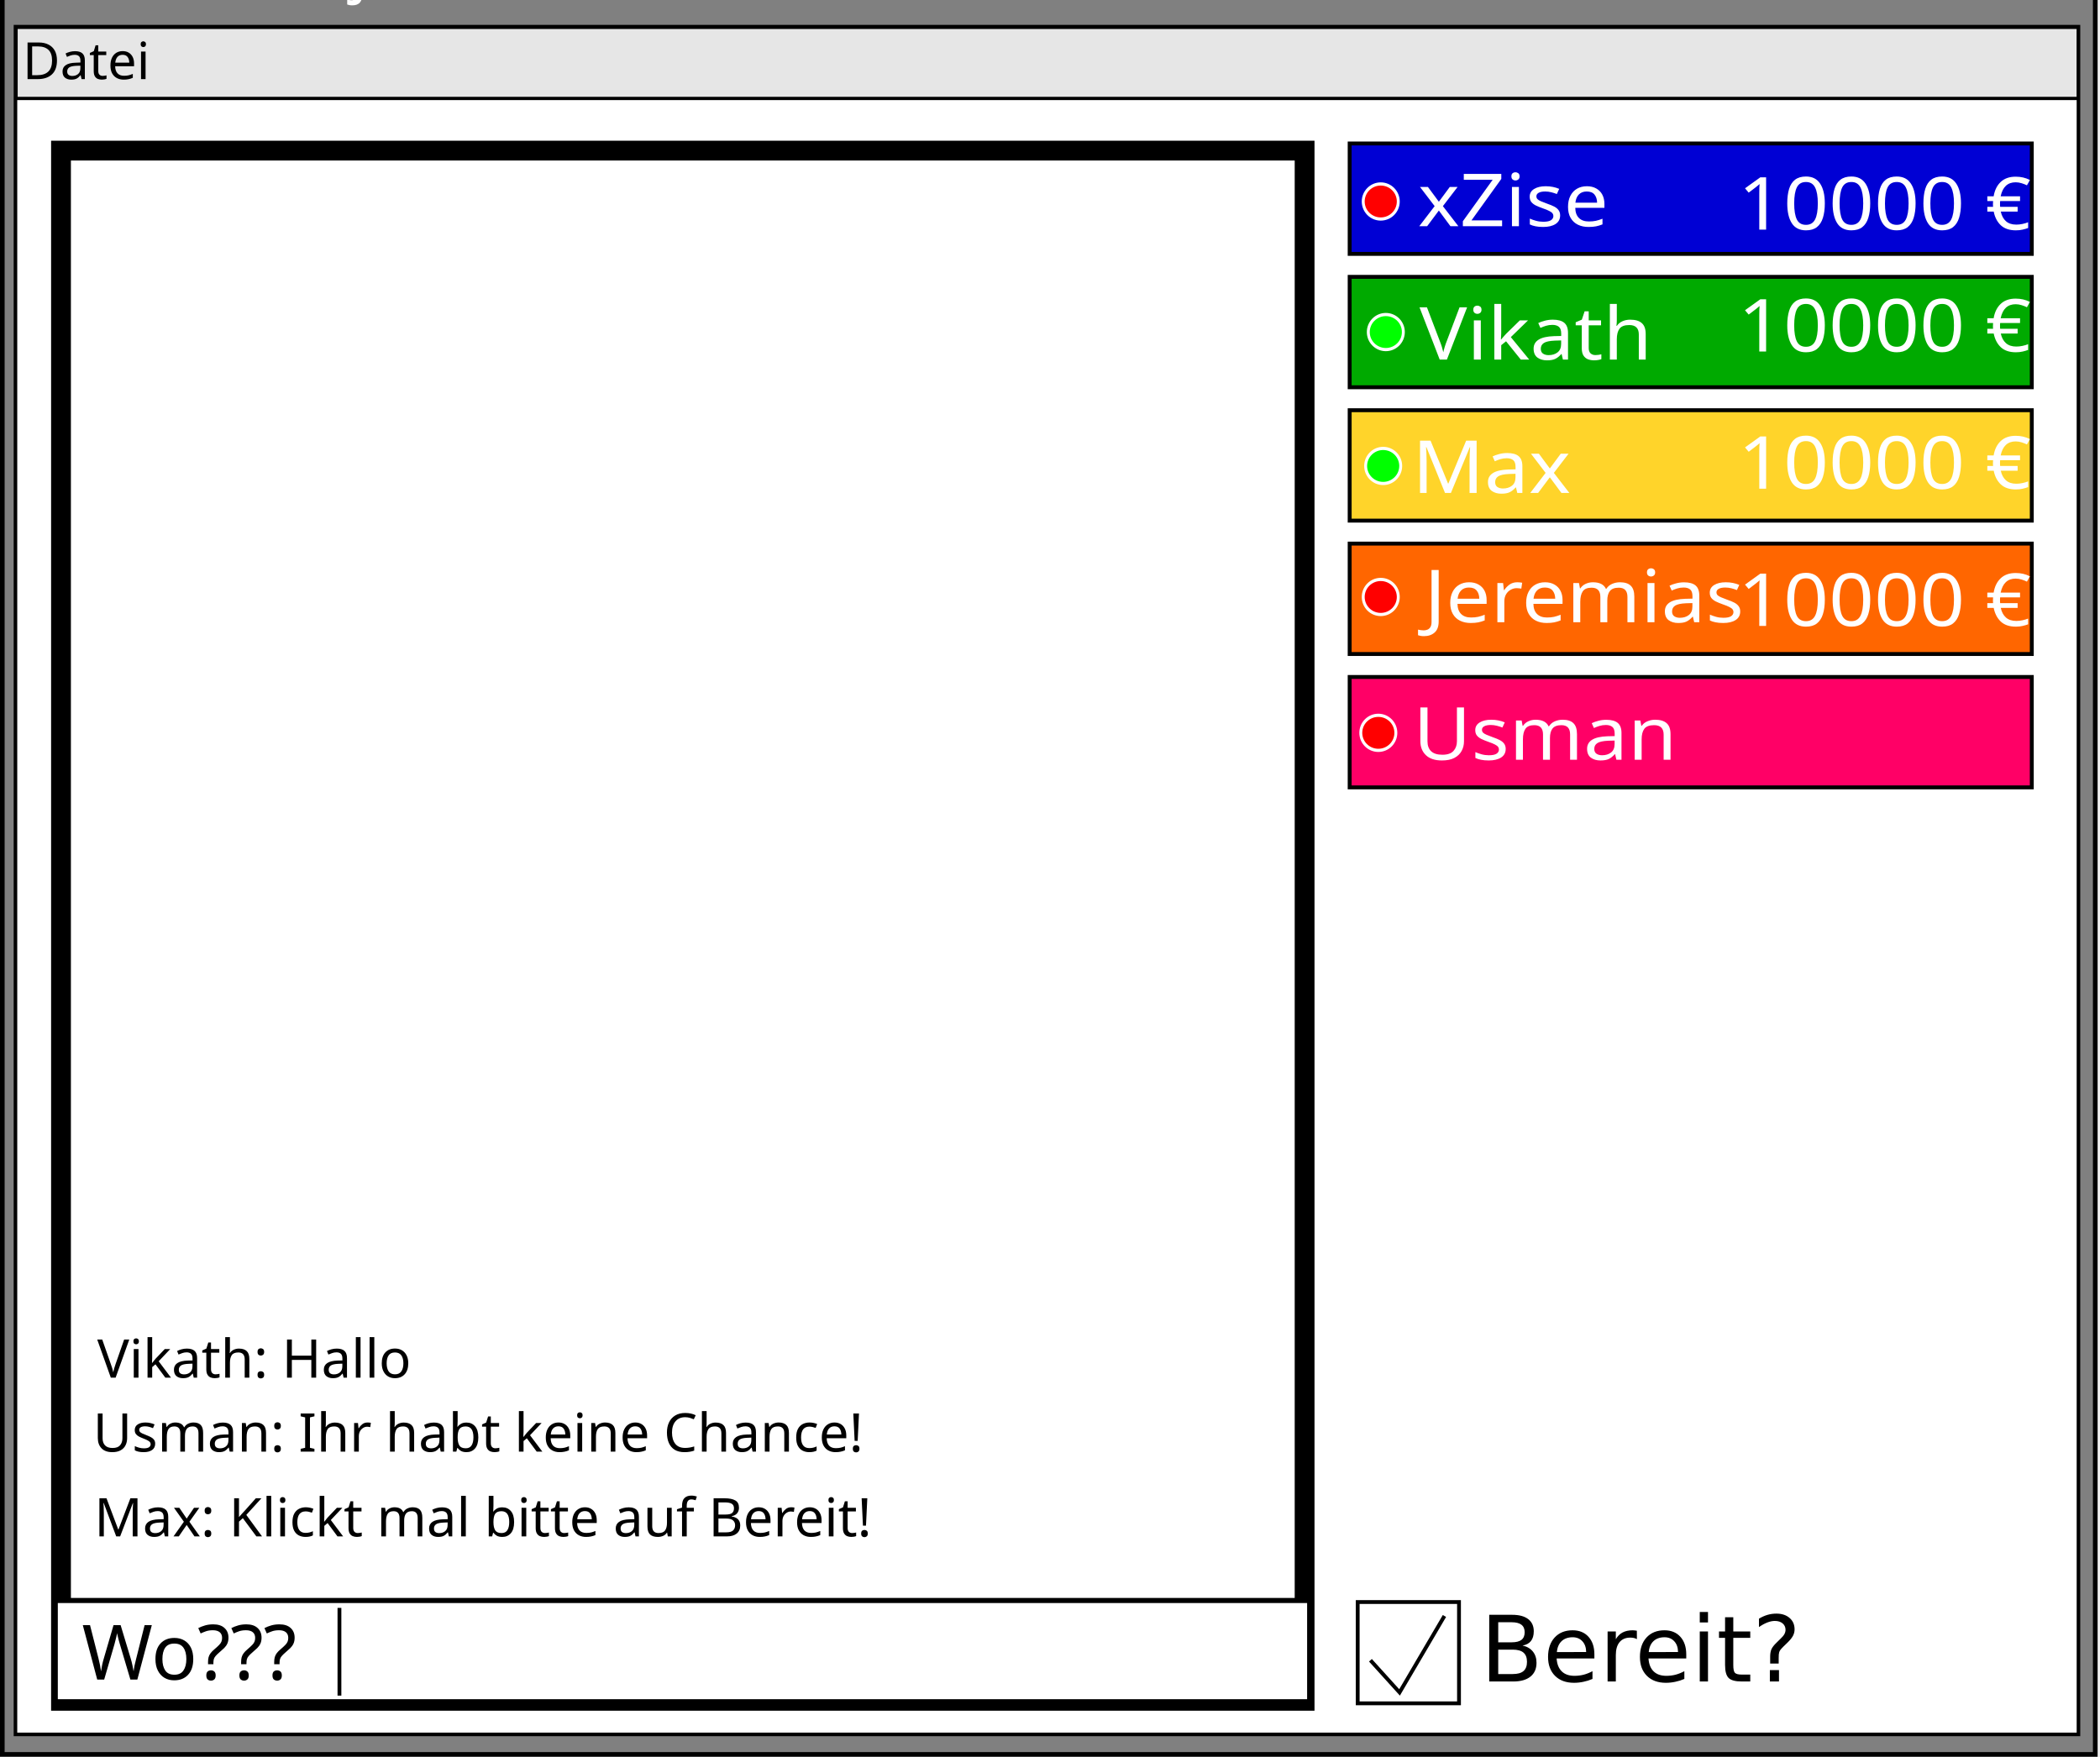
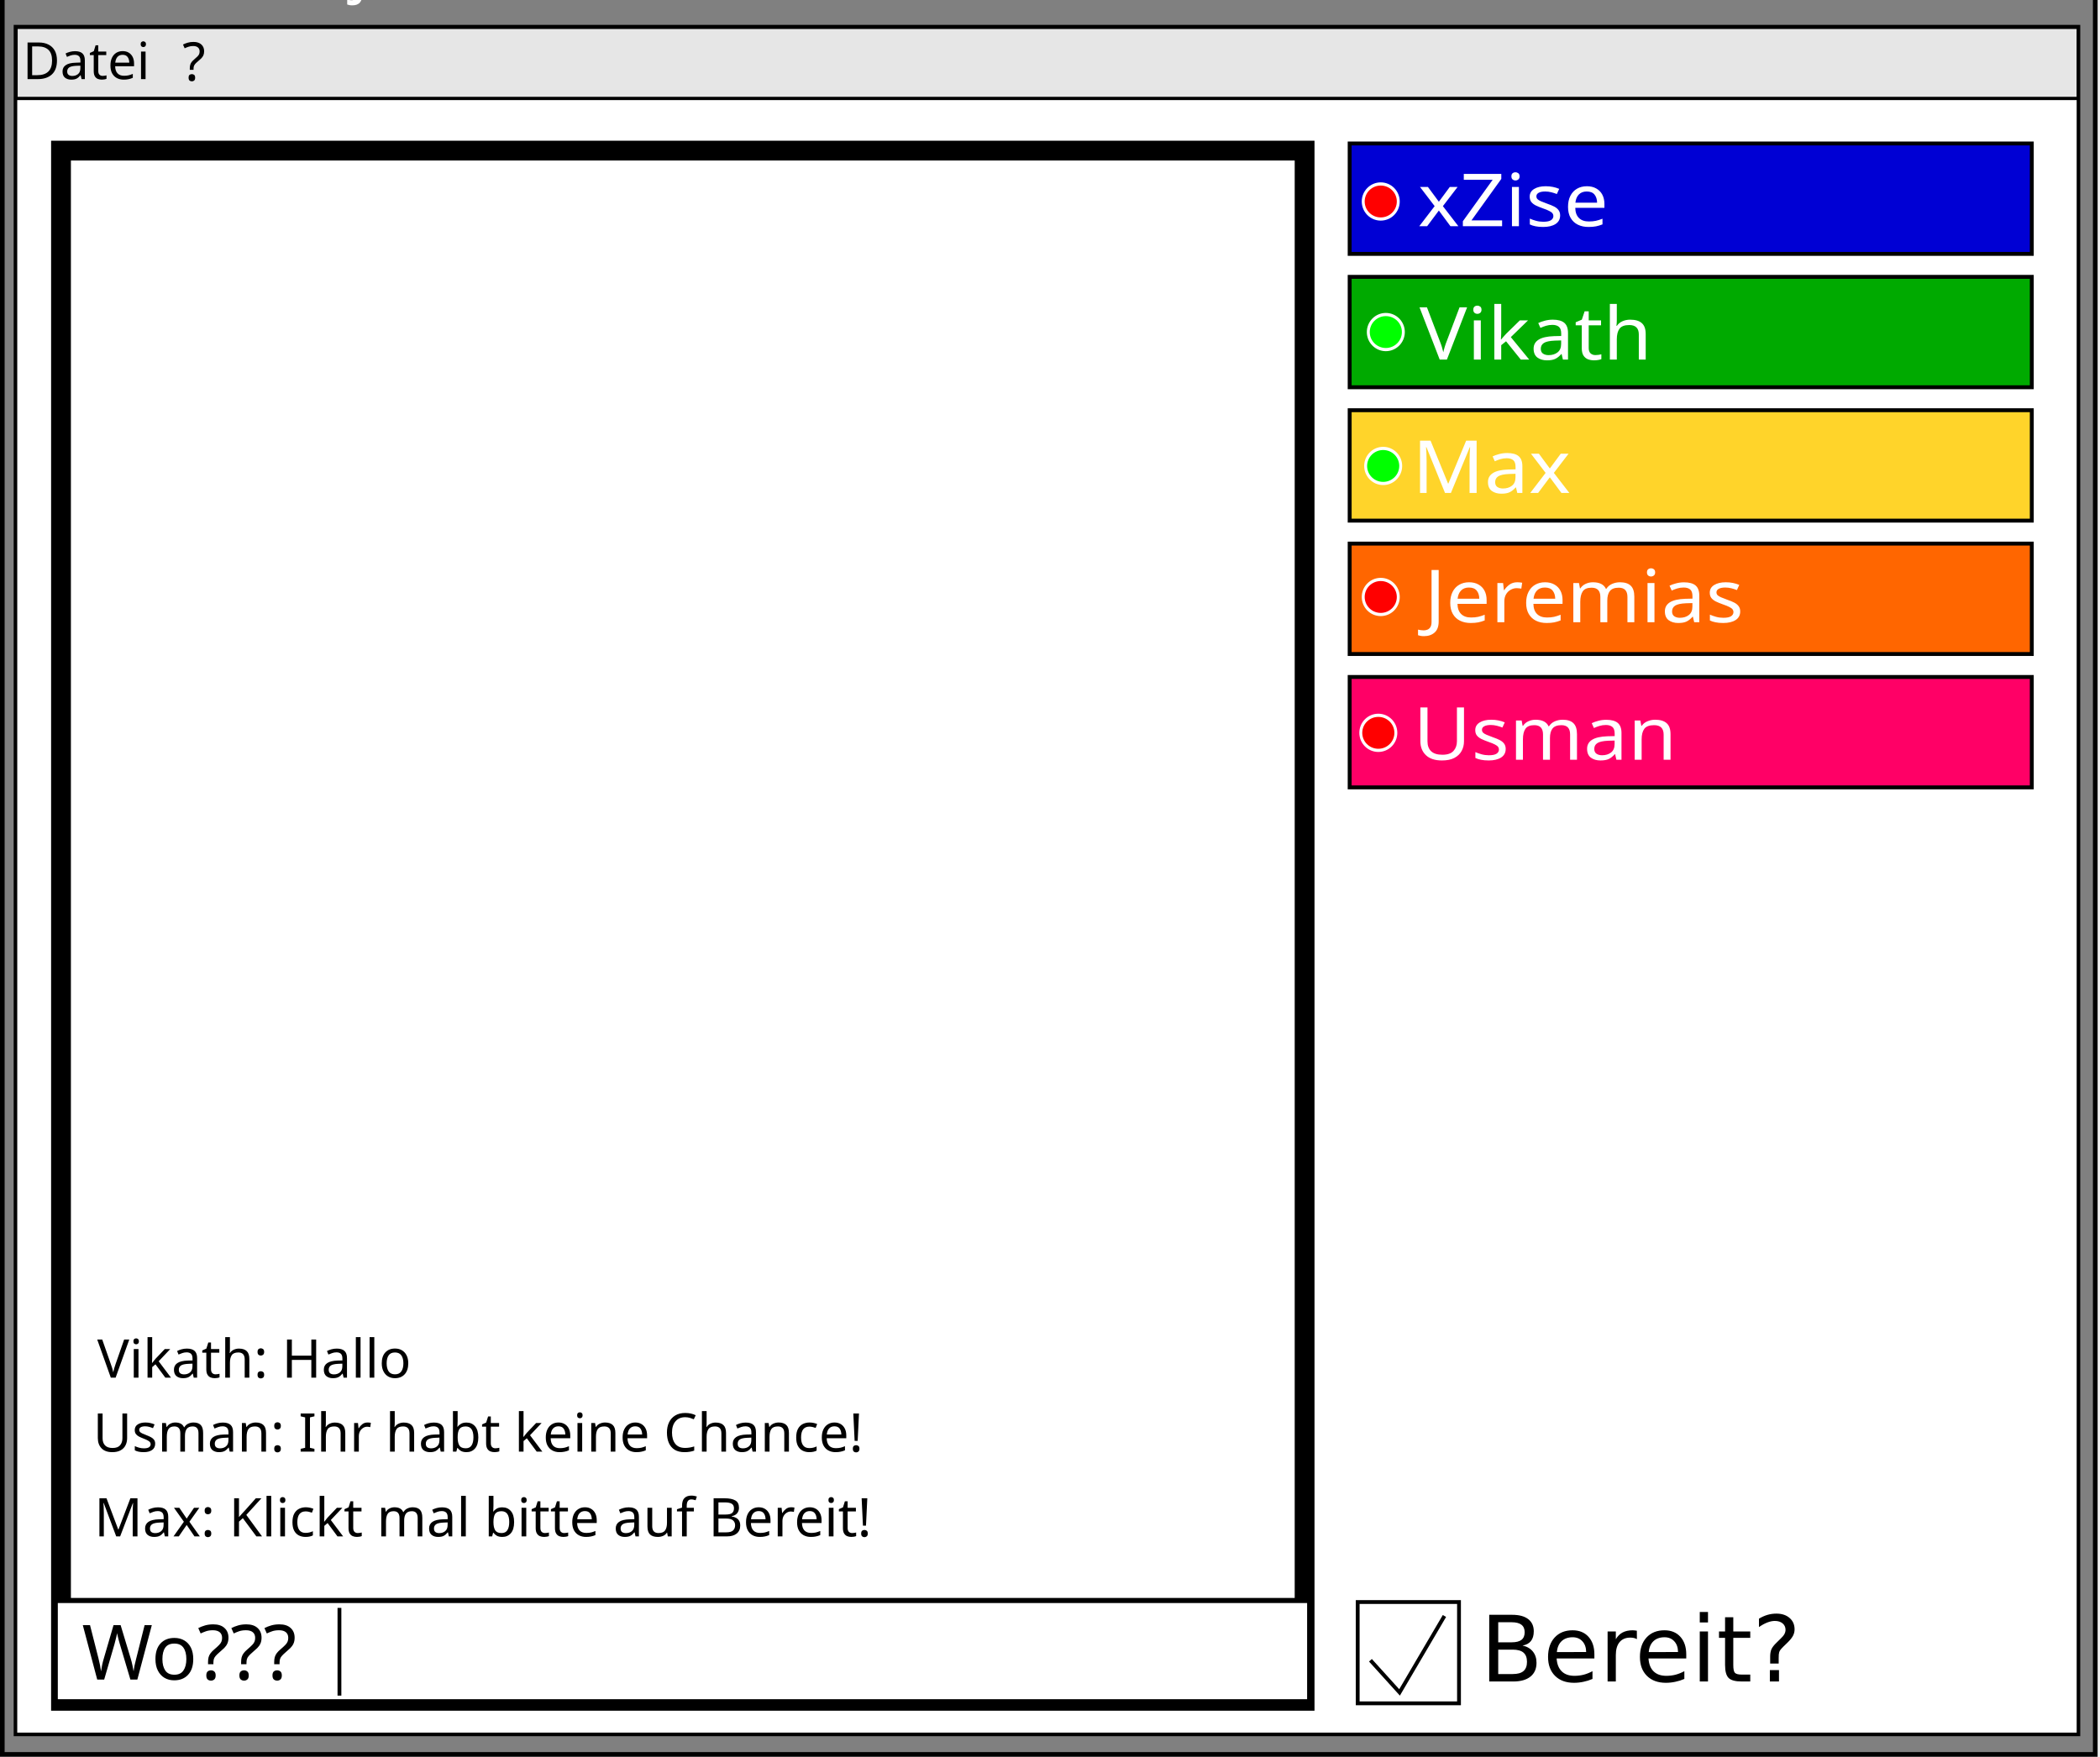
<svg xmlns="http://www.w3.org/2000/svg" width="551" height="461" id="svg2" version="1.1">
  <defs id="defs4">
    <marker orient="auto" refY="0" refX="0" id="Arrow2Lend" style="overflow:visible">
      <path id="path4401" style="font-size:12px;fill-rule:evenodd;stroke-width:0.625;stroke-linejoin:round" d="M 8.719,4.034 -2.207,0.016 8.719,-4.002 c -1.745,2.372 -1.735,5.617 -6e-7,8.035 z" transform="matrix(-1.1,0,0,-1.1,-1.1,0)" />
    </marker>
    <marker orient="auto" refY="0" refX="0" id="Arrow1Lend" style="overflow:visible">
      <path id="path4383" d="M 0,0 5,-5 -12.5,0 5,5 0,0 z" style="fill-rule:evenodd;stroke:#000000;stroke-width:1pt;marker-start:none" transform="matrix(-0.8,0,0,-0.8,-10,0)" />
    </marker>
    <marker style="overflow:visible" id="Arrow1Lend-0" refX="0" refY="0" orient="auto">
      <path transform="matrix(-0.8,0,0,-0.8,-10,0)" style="fill-rule:evenodd;stroke:#000000;stroke-width:1pt;marker-start:none" d="M 0,0 5,-5 -12.5,0 5,5 0,0 z" id="path4383-0" />
    </marker>
    <marker style="overflow:visible" id="Arrow2Lend-0" refX="0" refY="0" orient="auto">
      <path transform="matrix(-1.1,0,0,-1.1,-1.1,0)" d="M 8.719,4.034 -2.207,0.016 8.719,-4.002 c -1.745,2.372 -1.735,5.617 -6e-7,8.035 z" style="font-size:12px;fill-rule:evenodd;stroke-width:0.625;stroke-linejoin:round" id="path4401-3" />
    </marker>
  </defs>
  <g id="layer1">
    <g id="g3695">
      <rect y="-22.591" x="0.599" height="482.993" width="549.159" id="rect2989" style="fill:#808080;fill-rule:evenodd;stroke:#000000;stroke-width:1.228px;stroke-linecap:butt;stroke-linejoin:miter;stroke-opacity:1" />
      <rect y="6.994" x="4.058" height="448.152" width="541.29" id="rect3763" style="fill:#ffffff;fill-rule:evenodd;stroke:#000000;stroke-width:0.933px;stroke-linecap:butt;stroke-linejoin:miter;stroke-opacity:1" />
      <text transform="scale(0.979255,1.021184)" id="text3776" y="-2.919" x="10.564" style="font-size:15.89px;font-style:normal;font-weight:normal;line-height:125%;letter-spacing:0px;word-spacing:0px;fill:#ffffff;fill-opacity:1;stroke:none;font-family:Sans" xml:space="preserve">
        <tspan style="font-size:17.877px;fill:#ffffff" y="-2.919" x="10.564" id="tspan3778">Unser Projektname</tspan>
      </text>
      <rect y="-23.026" x="493.578" height="20.7" width="32.46" id="rect3780" style="fill:#ff0000;fill-rule:evenodd;stroke:#000000;stroke-width:1.026px;stroke-linecap:butt;stroke-linejoin:miter;stroke-opacity:1" />
      <text transform="scale(0.9748687,1.025779)" id="text3782" y="-7.91" x="516.284" style="font-size:41.031px;font-style:normal;font-weight:normal;line-height:125%;letter-spacing:0px;word-spacing:0px;fill:#000000;fill-opacity:1;stroke:none;font-family:Sans" xml:space="preserve">
        <tspan style="font-size:16.412px;font-weight:bold;-inkscape-font-specification:Sans Bold" y="-7.91" x="516.284" id="tspan3784">X</tspan>
      </text>
      <rect y="-23.026" x="464.036" height="20.7" width="28.525" id="rect3786" style="fill:#b3b3b3;fill-rule:evenodd;stroke:#000000;stroke-width:1.026px;stroke-linecap:butt;stroke-linejoin:miter;stroke-opacity:1" />
      <rect y="-23.026" x="436.151" height="20.7" width="28.525" id="rect3786-0" style="fill:#b3b3b3;fill-rule:evenodd;stroke:#000000;stroke-width:1.026px;stroke-linecap:butt;stroke-linejoin:miter;stroke-opacity:1" />
      <text transform="scale(0.9748687,1.025779)" id="text3810" y="4.799" x="453.733" style="font-size:41.031px;font-style:normal;font-weight:normal;line-height:125%;letter-spacing:0px;word-spacing:0px;fill:#000000;fill-opacity:1;stroke:none;font-family:Sans" xml:space="preserve">
        <tspan y="4.799" x="453.733" id="tspan3812">-</tspan>
      </text>
      <rect y="-17.419" x="469.428" height="11.065" width="17.593" id="rect3814" style="fill:#b3b3b3;fill-rule:evenodd;stroke:#000000;stroke-width:1.026px;stroke-linecap:butt;stroke-linejoin:miter;stroke-opacity:1" />
      <rect y="7.176" x="4.208" height="18.661" width="541.079" id="rect3646" style="fill:#e6e6e6;fill-rule:evenodd;stroke:#000000;stroke-width:0.857px;stroke-linecap:butt;stroke-linejoin:miter;stroke-opacity:1" />
      <text transform="scale(1.001986,0.9980184)" id="text3675" y="20.801" x="5.901" style="font-size:13.487px;font-style:normal;font-weight:normal;line-height:125%;letter-spacing:0px;word-spacing:0px;fill:#000000;fill-opacity:1;stroke:none;font-family:Sans" xml:space="preserve">
        <tspan y="20.801" x="5.901" id="tspan3677">Datei</tspan>
      </text>
    </g>
    <text xml:space="preserve" style="font-size:40px;font-style:normal;font-weight:normal;line-height:125%;letter-spacing:0px;word-spacing:0px;fill:#000000;fill-opacity:1;stroke:none;font-family:Sans" x="645.258" y="52.999" id="text3806">
      <tspan id="tspan3808" x="645.258" y="52.999" style="font-size:18px" />
    </text>
    <rect style="fill:#0000d4;fill-rule:evenodd;stroke:#000000;stroke-width:1.027px;stroke-linecap:butt;stroke-linejoin:miter;stroke-opacity:1" id="rect3940" width="178.973" height="28.973" x="354.128" y="37.652" />
    <rect style="fill:#00aa00;fill-rule:evenodd;stroke:#000000;stroke-width:1.027px;stroke-linecap:butt;stroke-linejoin:miter;stroke-opacity:1" id="rect3940-9" width="178.973" height="28.973" x="354.128" y="72.652" />
    <rect style="fill:#ffd42a;fill-rule:evenodd;stroke:#000000;stroke-width:1.027px;stroke-linecap:butt;stroke-linejoin:miter;stroke-opacity:1" id="rect3940-9-7" width="178.973" height="28.973" x="354.128" y="107.652" />
    <rect style="fill:#ff6600;fill-rule:evenodd;stroke:#000000;stroke-width:1.027px;stroke-linecap:butt;stroke-linejoin:miter;stroke-opacity:1" id="rect3940-9-7-7" width="178.973" height="28.973" x="354.128" y="142.652" />
    <rect style="fill:#ff0066;fill-rule:evenodd;stroke:#000000;stroke-width:1.027px;stroke-linecap:butt;stroke-linejoin:miter;stroke-opacity:1" id="rect3940-9-7-9" width="178.973" height="28.973" x="354.128" y="177.653" />
    <path style="fill:#00ff00;stroke:#ffffff;stroke-width:1" id="path4003" d="m 538,128.862 a 6,5.5 0 1 1 -12,0 6,5.5 0 1 1 12,0 z" transform="matrix(0.7666091,0,0,0.8363015,-44.22186,-20.629)" />
    <rect style="fill:#ffffff;fill-rule:evenodd;stroke:#000000;stroke-width:5.197px;stroke-linecap:butt;stroke-linejoin:miter;stroke-opacity:1" id="rect3940-9-7-9-2" width="326.298" height="406.804" x="16.006" y="39.526" />
    <rect style="fill:#ffffff;fill-rule:evenodd;stroke:#000000;stroke-width:1.334px;stroke-linecap:butt;stroke-linejoin:miter;stroke-opacity:1" id="rect3940-9-7-9-6" width="329.129" height="26.569" x="14.501" y="420.004" />
    <text xml:space="preserve" style="font-size:38.428px;font-style:normal;font-weight:normal;line-height:125%;letter-spacing:0px;word-spacing:0px;fill:#ffffff;fill-opacity:1;stroke:none;font-family:Sans" x="357.393" y="61.795" id="text3380" transform="scale(1.040911,0.9606971)">
      <tspan id="tspan3382" x="357.393" y="61.795" style="font-size:20px;fill:#ffffff">xZise</tspan>
    </text>
    <text xml:space="preserve" style="font-size:20px;font-style:normal;font-weight:normal;line-height:125%;letter-spacing:0px;word-spacing:0px;fill:#ffffff;fill-opacity:1;stroke:none;font-family:Sans" x="357.813" y="98.227" id="text3380-2" transform="scale(1.040911,0.9606971)">
      <tspan id="tspan3382-4" x="357.813" y="98.227" style="font-size:20px;fill:#ffffff">Vikath</tspan>
    </text>
    <text xml:space="preserve" style="font-size:38.428px;font-style:normal;font-weight:normal;line-height:125%;letter-spacing:0px;word-spacing:0px;fill:#ffffff;fill-opacity:1;stroke:none;font-family:Sans" x="356.006" y="134.659" id="text3380-2-7" transform="scale(1.040911,0.9606971)">
      <tspan id="tspan3382-4-5" x="356.006" y="134.659" style="font-size:20px;fill:#ffffff">Max</tspan>
-     </text>
-     <text xml:space="preserve" style="font-size:38.428px;font-style:normal;font-weight:normal;line-height:125%;letter-spacing:0px;word-spacing:0px;fill:#ffffff;fill-opacity:1;stroke:none;font-family:Sans" x="438.086" y="170.972" id="text2969" transform="scale(1.040911,0.9606971)">
-       <tspan id="tspan2971" x="438.086" y="170.972" style="font-size:20px;fill:#ffffff">10000 €</tspan>
    </text>
    <text xml:space="preserve" style="font-size:38.428px;font-style:normal;font-weight:normal;line-height:125%;letter-spacing:0px;word-spacing:0px;fill:#ffffff;fill-opacity:1;stroke:none;font-family:Sans" x="359.005" y="169.973" id="text3380-2-7-7" transform="scale(1.040911,0.9606971)">
      <tspan id="tspan3382-4-5-5" x="359.005" y="169.973" style="font-size:20px;fill:#ffffff">Jeremias</tspan>
    </text>
    <text xml:space="preserve" style="font-size:38.428px;font-style:normal;font-weight:normal;line-height:125%;letter-spacing:0px;word-spacing:0px;fill:#ffffff;fill-opacity:1;stroke:none;font-family:Sans" x="356.231" y="207.523" id="text3380-2-7-7-8" transform="scale(1.040911,0.9606971)">
      <tspan id="tspan3382-4-5-5-3" x="356.231" y="207.523" style="font-size:20px;fill:#ffffff">Usman</tspan>
    </text>
    <text xml:space="preserve" style="font-size:40px;font-style:normal;font-weight:normal;line-height:125%;letter-spacing:0px;word-spacing:0px;fill:#000000;fill-opacity:1;stroke:none;font-family:Sans" x="25.511" y="361.528" id="text3472">
      <tspan id="tspan3474" x="25.511" y="361.528" style="font-size:14px">Vikath: Hallo</tspan>
    </text>
    <text xml:space="preserve" style="font-size:40px;font-style:normal;font-weight:normal;line-height:125%;letter-spacing:0px;word-spacing:0px;fill:#000000;fill-opacity:1;stroke:none;font-family:Sans" x="24.404" y="380.938" id="text3476">
      <tspan x="24.404" y="380.938" style="font-size:14px" id="tspan3480">Usman: Ihr habt keine Chance!</tspan>
    </text>
    <text xml:space="preserve" style="font-size:40px;font-style:normal;font-weight:normal;line-height:125%;letter-spacing:0px;word-spacing:0px;fill:#000000;fill-opacity:1;stroke:none;font-family:Sans" x="21.493" y="440.75" id="text3482">
      <tspan id="tspan3484" x="21.493" y="440.75" style="font-size:20px">Wo???</tspan>
    </text>
    <rect style="fill:#000000;fill-rule:evenodd;stroke:#000000;stroke-width:0.52px;stroke-linecap:butt;stroke-linejoin:miter;stroke-opacity:1" id="rect6819" width="0.48" height="22.502" x="-89.303" y="422.206" transform="scale(-1,1)" />
    <g style="fill:#ffffff;stroke:#e6e6e6;stroke-width:1" id="g3309">
      <path id="path3321" style="fill:#e9e9ff;fill-rule:evenodd;stroke:none" d="m 295.983,-143.407 12.466,-8.996 0,9.926 -12.466,8.755 z" />
      <path id="path3311" style="fill:#353564;fill-rule:evenodd;stroke:none" d="m 286.472,-157.38 0,10.058 9.511,13.6 0,-9.685 z" />
      <path id="path3313" style="fill:#4d4d9f;fill-rule:evenodd;stroke:none" d="m 286.472,-157.38 12.711,-9.713 9.265,14.69 -12.466,8.996 z" />
      <path id="path3319" style="fill:#afafde;fill-rule:evenodd;stroke:none" d="m 286.472,-147.323 12.711,-9.453 9.265,14.298 -12.466,8.755 z" />
      <path id="path3317" style="fill:#d7d7ff;fill-rule:evenodd;stroke:none" d="m 299.183,-167.094 0,10.318 9.265,14.298 0,-9.926 z" />
      <path id="path3315" style="fill:#8686bf;fill-rule:evenodd;stroke:none" d="m 286.472,-157.38 12.711,-9.713 0,10.318 -12.711,9.453 z" />
    </g>
    <g style="fill:#ffffff;stroke:#e6e6e6;stroke-width:1" id="g3362">
      <path id="path3374" style="fill:#e9e9ff;fill-rule:evenodd;stroke:none" d="m 328.851,-148.46 15.706,-4.364 0,22.551 -15.706,3.854 z" />
      <path id="path3364" style="fill:#353564;fill-rule:evenodd;stroke:none" d="m 311.599,-152.194 0,22.476 17.251,3.299 0,-22.042 z" />
      <path id="path3366" style="fill:#4d4d9f;fill-rule:evenodd;stroke:none" d="m 311.599,-152.194 15.616,-4.54 17.341,3.91 -15.706,4.364 z" />
      <path id="path3372" style="fill:#afafde;fill-rule:evenodd;stroke:none" d="m 311.599,-129.718 15.616,-4.01 17.341,3.455 -15.706,3.854 z" />
      <path id="path3370" style="fill:#d7d7ff;fill-rule:evenodd;stroke:none" d="m 327.215,-156.734 0,23.006 17.341,3.455 0,-22.551 z" />
      <path id="path3368" style="fill:#8686bf;fill-rule:evenodd;stroke:none" d="m 311.599,-152.194 15.616,-4.54 0,23.006 -15.616,4.01 z" />
    </g>
    <g style="fill:#ffffff;stroke:#e6e6e6;stroke-width:1" id="g3309-4">
      <path id="path3321-8" style="fill:#e9e9ff;fill-rule:evenodd;stroke:none" d="m 295.983,-143.407 12.466,-8.996 0,9.926 -12.466,8.755 z" />
      <path id="path3311-8" style="fill:#353564;fill-rule:evenodd;stroke:none" d="m 286.472,-157.38 0,10.058 9.511,13.6 0,-9.685 z" />
      <path id="path3313-2" style="fill:#4d4d9f;fill-rule:evenodd;stroke:none" d="m 286.472,-157.38 12.711,-9.713 9.265,14.69 -12.466,8.996 z" />
      <path id="path3319-4" style="fill:#afafde;fill-rule:evenodd;stroke:none" d="m 286.472,-147.323 12.711,-9.453 9.265,14.298 -12.466,8.755 z" />
      <path id="path3317-5" style="fill:#d7d7ff;fill-rule:evenodd;stroke:none" d="m 299.183,-167.094 0,10.318 9.265,14.298 0,-9.926 z" />
      <path id="path3315-5" style="fill:#8686bf;fill-rule:evenodd;stroke:none" d="m 286.472,-157.38 12.711,-9.713 0,10.318 -12.711,9.453 z" />
    </g>
    <g style="fill:#ffffff;stroke:#e6e6e6;stroke-width:1" id="g3362-1">
      <path id="path3374-7" style="fill:#e9e9ff;fill-rule:evenodd;stroke:none" d="m 328.851,-148.46 15.706,-4.364 0,22.551 -15.706,3.854 z" />
      <path id="path3364-1" style="fill:#353564;fill-rule:evenodd;stroke:none" d="m 311.599,-152.194 0,22.476 17.251,3.299 0,-22.042 z" />
      <path id="path3366-1" style="fill:#4d4d9f;fill-rule:evenodd;stroke:none" d="m 311.599,-152.194 15.616,-4.54 17.341,3.91 -15.706,4.364 z" />
      <path id="path3372-5" style="fill:#afafde;fill-rule:evenodd;stroke:none" d="m 311.599,-129.718 15.616,-4.01 17.341,3.455 -15.706,3.854 z" />
      <path id="path3370-2" style="fill:#d7d7ff;fill-rule:evenodd;stroke:none" d="m 327.215,-156.734 0,23.006 17.341,3.455 0,-22.551 z" />
      <path id="path3368-7" style="fill:#8686bf;fill-rule:evenodd;stroke:none" d="m 311.599,-152.194 15.616,-4.54 0,23.006 -15.616,4.01 z" />
    </g>
    <g style="fill:#ffffff;fill-opacity:1;stroke:#000000;stroke-width:1;stroke-linejoin:miter;stroke-miterlimit:4;stroke-opacity:1;stroke-dasharray:none" id="g5495">
      <path id="path5507" style="fill:#e9e9ff;stroke:none;stroke-opacity:1;stroke-width:1px;stroke-linejoin:round;stroke-linecap:butt;fill-rule:evenodd" />
      <path id="path5497" style="fill:#353564;stroke:none;stroke-opacity:1;stroke-width:1px;stroke-linejoin:round;stroke-linecap:butt;fill-rule:evenodd" />
      <path id="path5499" style="fill:#4d4d9f;stroke:none;stroke-opacity:1;stroke-width:1px;stroke-linejoin:round;stroke-linecap:butt;fill-rule:evenodd" />
      <path id="path5505" style="fill:#afafde;stroke:none;stroke-opacity:1;stroke-width:1px;stroke-linejoin:round;stroke-linecap:butt;fill-rule:evenodd" />
      <path id="path5503" style="fill:#d7d7ff;stroke:none;stroke-opacity:1;stroke-width:1px;stroke-linejoin:round;stroke-linecap:butt;fill-rule:evenodd" />
      <path id="path5501" style="fill:#8686bf;stroke:none;stroke-opacity:1;stroke-width:1px;stroke-linejoin:round;stroke-linecap:butt;fill-rule:evenodd" />
    </g>
    <g style="fill:#ffffff;fill-opacity:1;stroke:#000000;stroke-width:1;stroke-linejoin:miter;stroke-miterlimit:4;stroke-opacity:1;stroke-dasharray:none" id="g5509">
      <path id="path5521" style="fill:#e9e9ff;stroke:none;stroke-opacity:1;stroke-width:1px;stroke-linejoin:round;stroke-linecap:butt;fill-rule:evenodd" />
      <path id="path5511" style="fill:#353564;stroke:none;stroke-opacity:1;stroke-width:1px;stroke-linejoin:round;stroke-linecap:butt;fill-rule:evenodd" />
      <path id="path5513" style="fill:#4d4d9f;stroke:none;stroke-opacity:1;stroke-width:1px;stroke-linejoin:round;stroke-linecap:butt;fill-rule:evenodd" />
      <path id="path5519" style="fill:#afafde;stroke:none;stroke-opacity:1;stroke-width:1px;stroke-linejoin:round;stroke-linecap:butt;fill-rule:evenodd" />
      <path id="path5517" style="fill:#d7d7ff;stroke:none;stroke-opacity:1;stroke-width:1px;stroke-linejoin:round;stroke-linecap:butt;fill-rule:evenodd" />
      <path id="path5515" style="fill:#8686bf;stroke:none;stroke-opacity:1;stroke-width:1px;stroke-linejoin:round;stroke-linecap:butt;fill-rule:evenodd" />
    </g>
    <g style="fill:#ffffff;fill-opacity:1;stroke:#000000;stroke-width:1;stroke-linejoin:miter;stroke-miterlimit:4;stroke-opacity:1;stroke-dasharray:none" id="g5523">
      <path id="path5535" style="fill:#e9e9ff;stroke:none;stroke-opacity:1;stroke-width:1px;stroke-linejoin:round;stroke-linecap:butt;fill-rule:evenodd" />
      <path id="path5525" style="fill:#353564;stroke:none;stroke-opacity:1;stroke-width:1px;stroke-linejoin:round;stroke-linecap:butt;fill-rule:evenodd" />
      <path id="path5527" style="fill:#4d4d9f;stroke:none;stroke-opacity:1;stroke-width:1px;stroke-linejoin:round;stroke-linecap:butt;fill-rule:evenodd" />
      <path id="path5533" style="fill:#afafde;stroke:none;stroke-opacity:1;stroke-width:1px;stroke-linejoin:round;stroke-linecap:butt;fill-rule:evenodd" />
      <path id="path5531" style="fill:#d7d7ff;stroke:none;stroke-opacity:1;stroke-width:1px;stroke-linejoin:round;stroke-linecap:butt;fill-rule:evenodd" />
      <path id="path5529" style="fill:#8686bf;stroke:none;stroke-opacity:1;stroke-width:1px;stroke-linejoin:round;stroke-linecap:butt;fill-rule:evenodd" />
    </g>
    <path style="fill:#00ff00;stroke:#ffffff;stroke-width:1" id="path4003-0" d="m 538,128.862 a 6,5.5 0 1 1 -12,0 6,5.5 0 1 1 12,0 z" transform="matrix(0.7666091,0,0,0.8363015,-44.91731,14.50823)" />
    <path style="fill:#ff0000;stroke:#ffffff;stroke-width:1" id="path4003-1" d="m 538,128.862 a 6,5.5 0 1 1 -12,0 6,5.5 0 1 1 12,0 z" transform="matrix(0.7666091,0,0,0.8363015,-45.55401,48.89)" />
    <path style="fill:#ff0000;stroke:#ffffff;stroke-width:1" id="path4003-8" d="m 538,128.862 a 6,5.5 0 1 1 -12,0 6,5.5 0 1 1 12,0 z" transform="matrix(0.7666091,0,0,0.8363015,-46.19071,84.54518)" />
    <path style="fill:#ff0000;stroke:#ffffff;stroke-width:1" id="path4003-3" d="m 538,128.862 a 6,5.5 0 1 1 -12,0 6,5.5 0 1 1 12,0 z" transform="matrix(0.7666091,0,0,0.8363015,-45.554,-54.89202)" />
    <text xml:space="preserve" style="font-size:40px;font-style:normal;font-weight:normal;line-height:125%;letter-spacing:0px;word-spacing:0px;fill:#000000;fill-opacity:1;stroke:none;font-family:Sans" x="24.727" y="403.186" id="text3476-8">
      <tspan x="24.727" y="403.186" style="font-size:14px" id="tspan3480-4">Max: Klickt mal bitte auf Bereit!</tspan>
    </text>
    <rect style="fill:#ffffff;fill-opacity:1;stroke:#000000;stroke-width:1;stroke-linejoin:miter;stroke-miterlimit:4;stroke-opacity:1;stroke-dasharray:none" id="rect2947" width="26.582" height="26.582" x="356.233" y="420.41" />
    <path style="fill:none;stroke:#000000;stroke-width:1px;stroke-linecap:butt;stroke-linejoin:miter;stroke-opacity:1" d="m 359.576,435.691 7.64,8.436 11.779,-20.056" id="path2949" />
    <text xml:space="preserve" style="font-size:40px;font-style:normal;font-weight:normal;fill:#000000;fill-opacity:1;stroke:none;font-family:Bitstream Vera Sans" x="388.387" y="441.262" id="text2951">
      <tspan id="tspan2953" x="388.387" y="441.262" style="font-size:24px">Bereit?</tspan>
    </text>
-     <text transform="scale(1.040911,0.9606971)" id="text2957" y="62.717" x="438.086" style="font-size:38.428px;font-style:normal;font-weight:normal;line-height:125%;letter-spacing:0px;word-spacing:0px;fill:#ffffff;fill-opacity:1;stroke:none;font-family:Sans" xml:space="preserve">
-       <tspan style="font-size:20px;fill:#ffffff" y="62.717" x="438.086" id="tspan2959">10000 €</tspan>
-     </text>
-     <text xml:space="preserve" style="font-size:38.428px;font-style:normal;font-weight:normal;line-height:125%;letter-spacing:0px;word-spacing:0px;fill:#ffffff;fill-opacity:1;stroke:none;font-family:Sans" x="438.086" y="96.026" id="text2961" transform="scale(1.040911,0.9606971)">
-       <tspan id="tspan2963" x="438.086" y="96.026" style="font-size:20px;fill:#ffffff">10000 €</tspan>
-     </text>
-     <text transform="scale(1.040911,0.9606971)" id="text2965" y="133.499" x="438.086" style="font-size:38.428px;font-style:normal;font-weight:normal;line-height:125%;letter-spacing:0px;word-spacing:0px;fill:#ffffff;fill-opacity:1;stroke:none;font-family:Sans" xml:space="preserve">
-       <tspan style="font-size:20px;fill:#ffffff" y="133.499" x="438.086" id="tspan2967">10000 €</tspan>
+     <text xml:space="preserve" style="font-size:40px;font-style:normal;font-weight:normal;line-height:125%;letter-spacing:0px;word-spacing:0px;fill:#000000;fill-opacity:1;stroke:none;font-family:Sans" x="47.844" y="21.142" id="text3773">
+       <tspan id="tspan3775" x="47.844" y="21.142" style="font-size:14px">?</tspan>
    </text>
  </g>
</svg>
